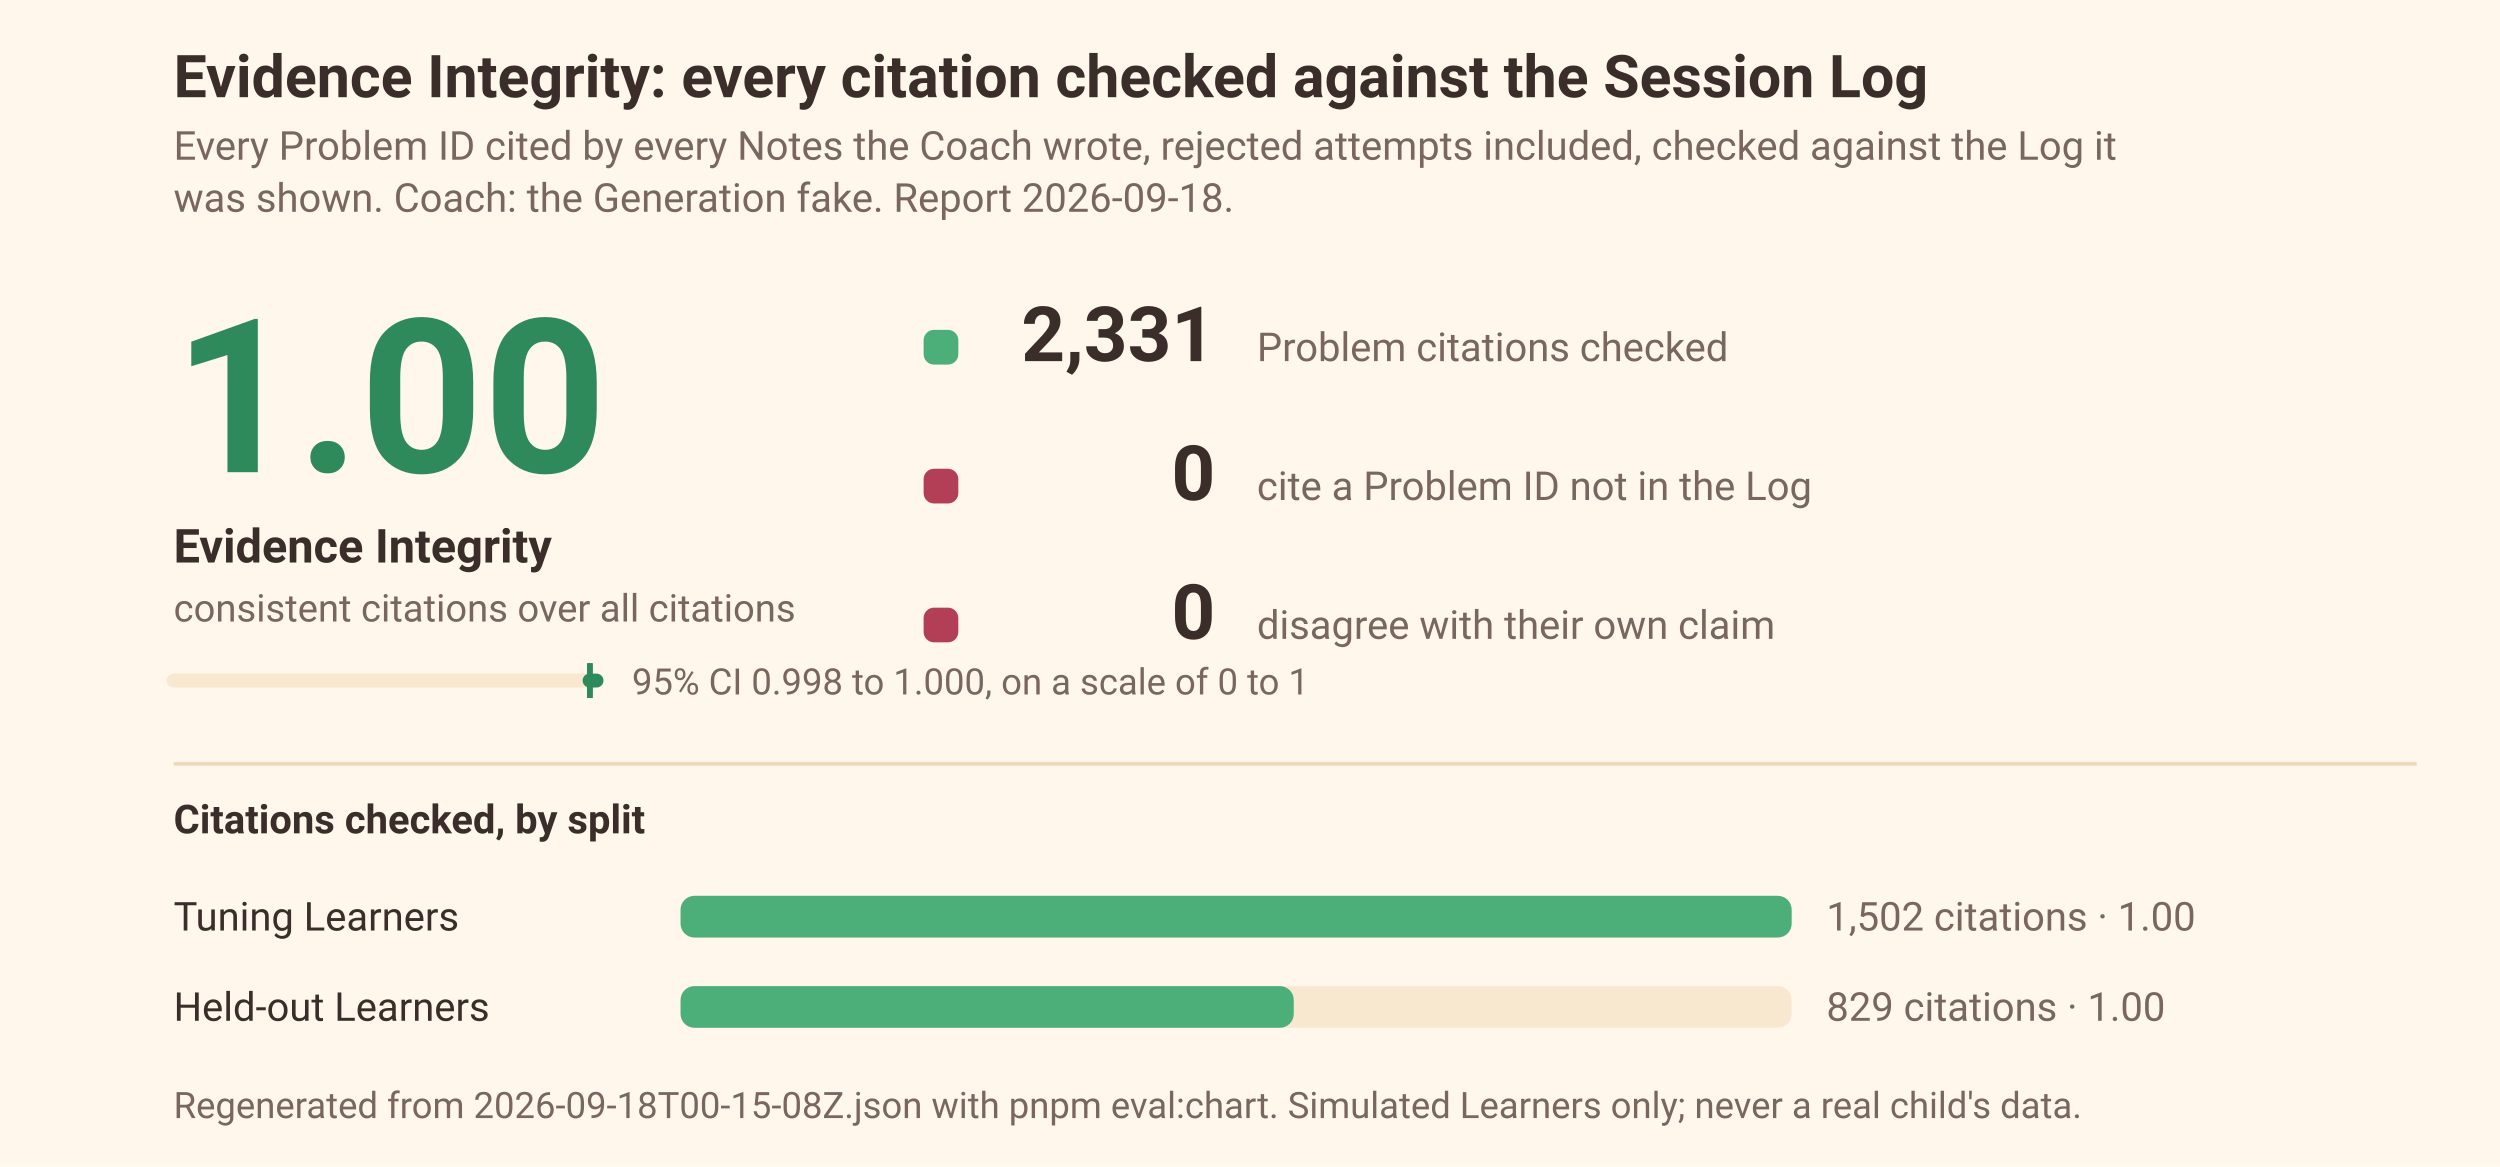
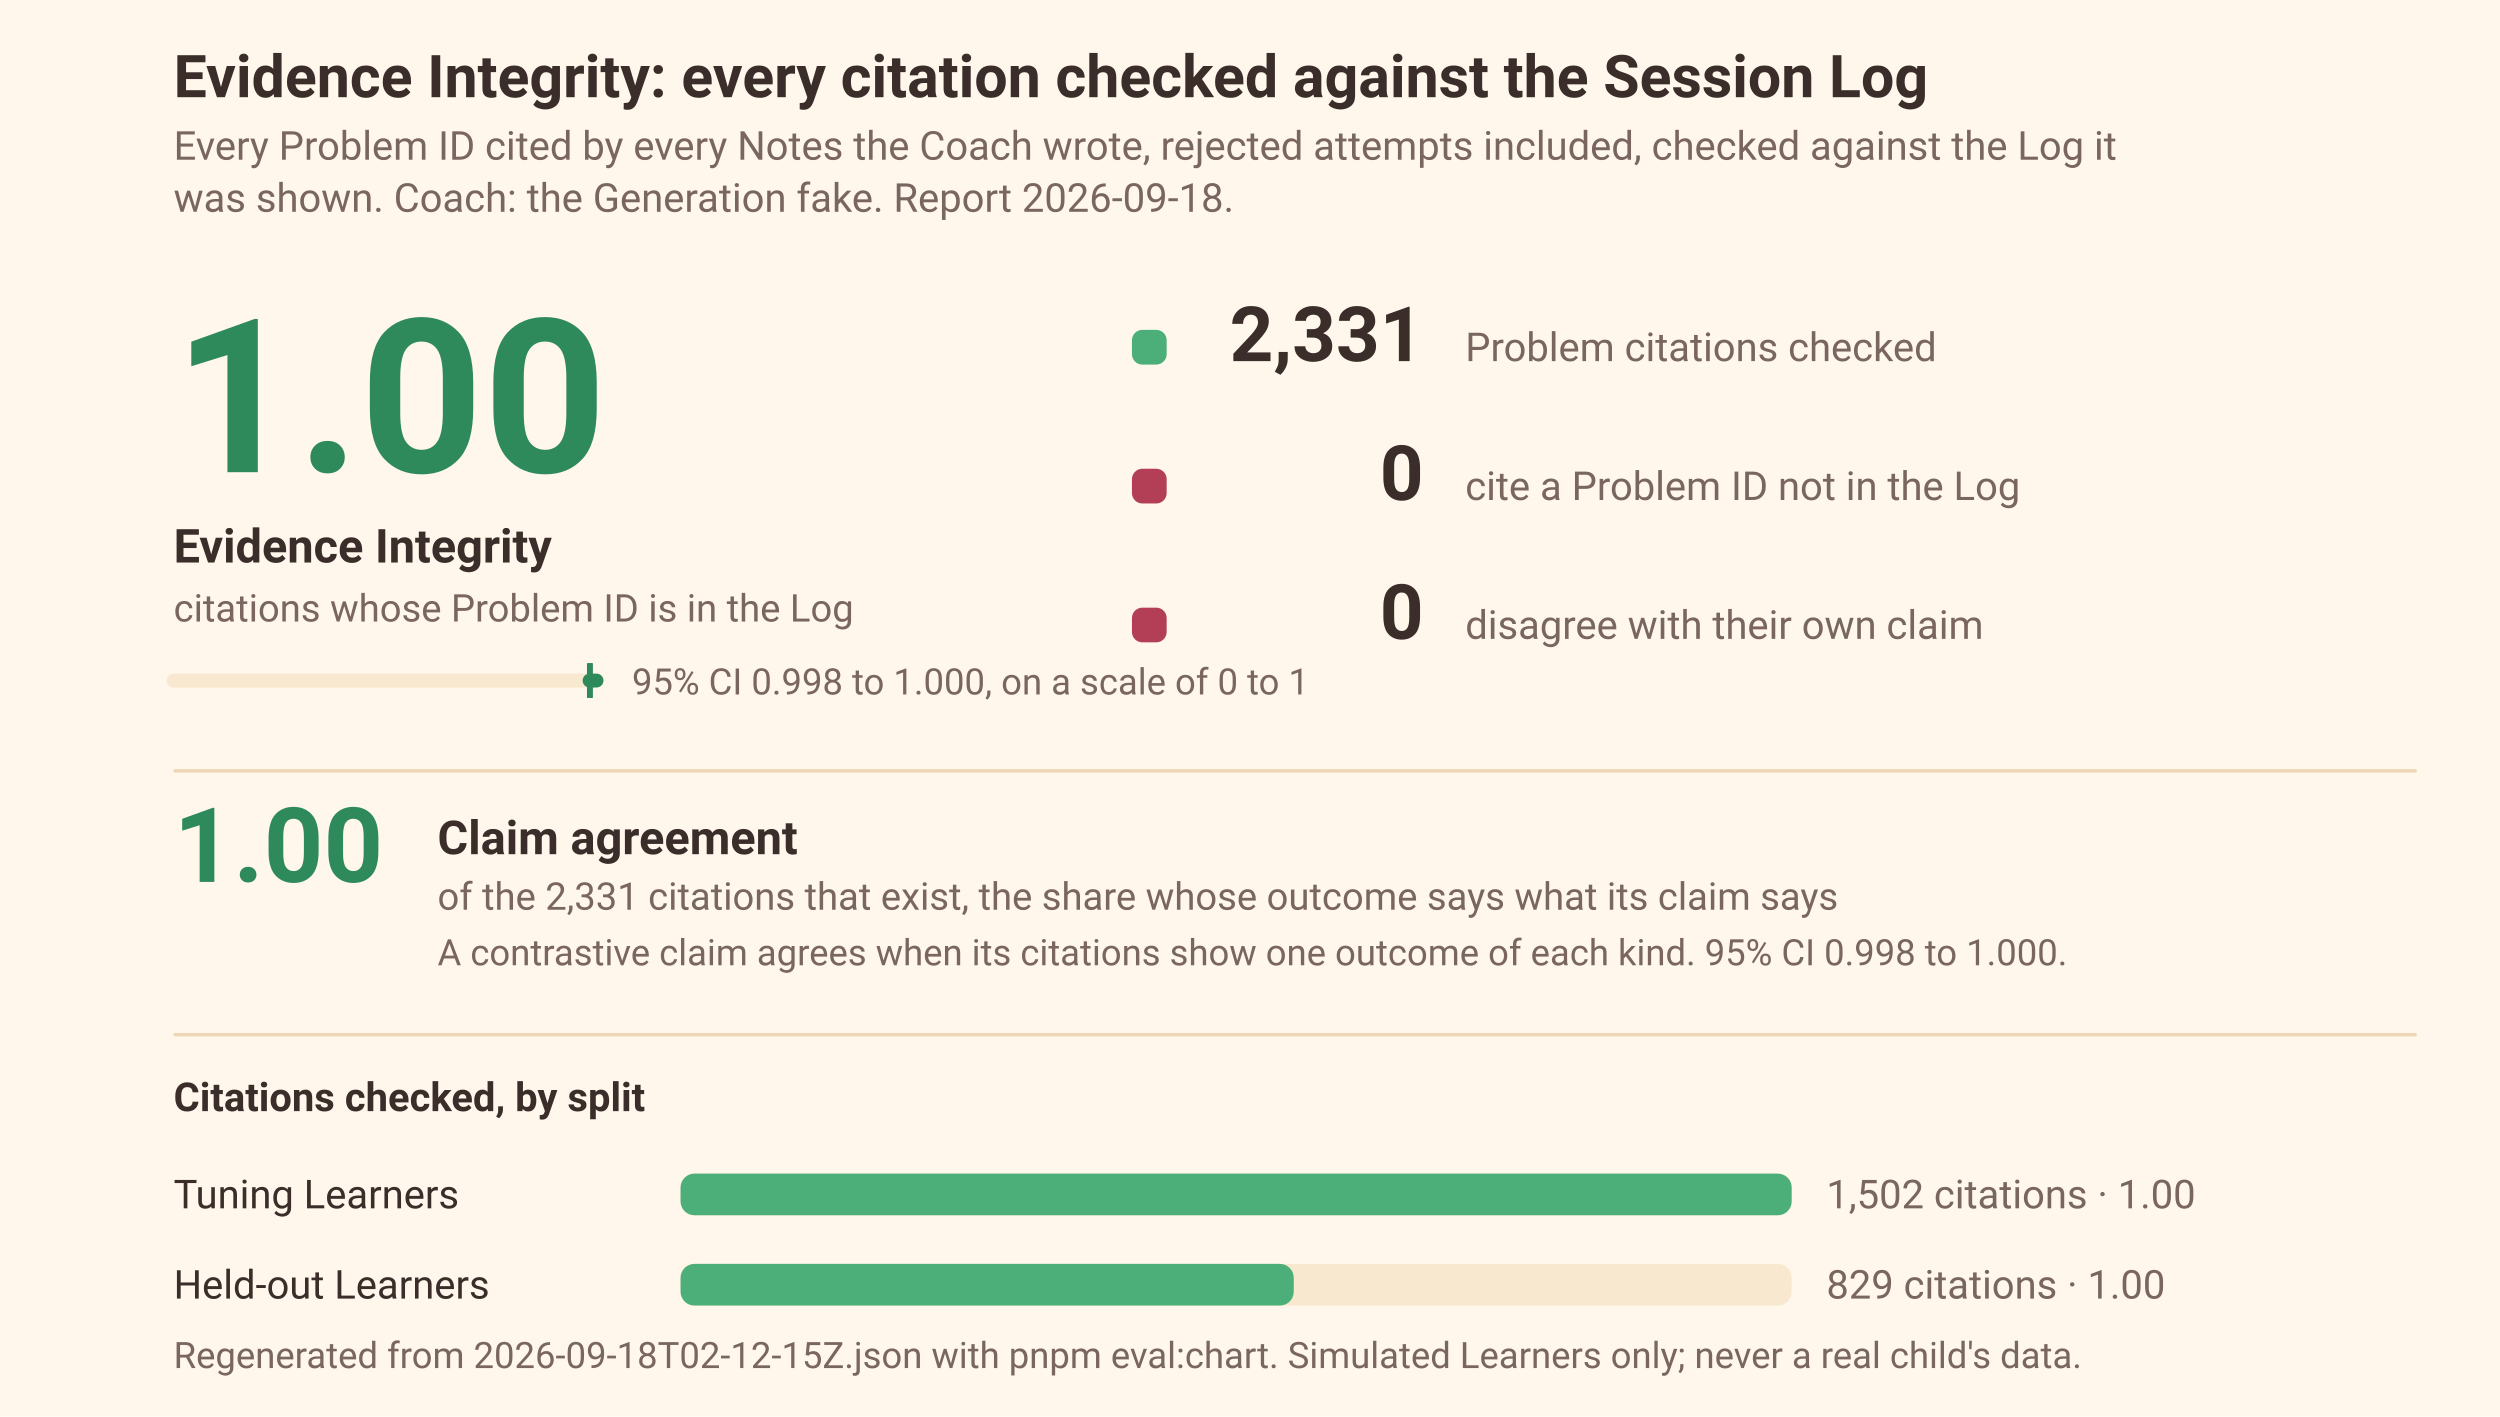
- <svg xmlns="http://www.w3.org/2000/svg" width="720" height="336" viewBox="0 0 720 336" font-family="ui-sans-serif, system-ui, -apple-system, 'Segoe UI', Roboto, sans-serif" role="img" aria-label="Evidence Integrity 1.00 over 2331 Problem citations, with 0 unknown Problem IDs and 0 inconsistent citations">
-   <rect width="720" height="336" fill="#FFF7EC" />
+ <svg xmlns="http://www.w3.org/2000/svg" width="720" height="408" viewBox="0 0 720 408" font-family="ui-sans-serif, system-ui, -apple-system, 'Segoe UI', Roboto, sans-serif" role="img" aria-label="Evidence Integrity 1.00 over 2331 Problem citations, with 0 unknown Problem IDs; claim agreement 1.00 over the 2331 citations that exist, with 0 disagreeing with their claim">
+   <rect width="720" height="408" fill="#FFF7EC" />
  <text x="50" y="28" font-size="17" font-weight="600" fill="#3B2E2A">Evidence Integrity: every citation checked against the Session Log</text>
  <text x="50" y="46" font-size="11.5" fill="#7A6660">Every Problem ID cited by every Notes the Coach wrote, rejected attempts included, checked against the Log it</text>
  <text x="50" y="61" font-size="11.5" fill="#7A6660">was shown. Coach: the Generation fake. Report 2026-09-18.</text>
  <text x="50.0" y="136.0" font-size="62" font-weight="600" fill="#2F8A5B">1.00</text>
  <text x="50.0" y="162.0" font-size="13.5" font-weight="600" fill="#3B2E2A">Evidence Integrity</text>
-   <text x="50.0" y="179.0" font-size="11" fill="#7A6660">consistent citations over all citations</text>
+   <text x="50.0" y="179.0" font-size="11" fill="#7A6660">citations whose Problem ID is in the Log</text>
  <line x1="50.0" x2="170.0" y1="196.0" y2="196.0" stroke="#F8E8CF" stroke-width="4" stroke-linecap="round" />
  <line x1="169.8" x2="171.8" y1="196.0" y2="196.0" stroke="#2F8A5B" stroke-width="4" stroke-linecap="round" />
  <g data-mark="interval">
    <line x1="169.8" x2="170.0" y1="196.0" y2="196.0" stroke="#2F8A5B" stroke-width="1.5" />
    <line x1="169.8" x2="169.8" y1="191.0" y2="201.0" stroke="#2F8A5B" stroke-width="1.5" />
    <line x1="170.0" x2="170.0" y1="191.0" y2="201.0" stroke="#2F8A5B" stroke-width="1.5" />
  </g>
  <text x="182.0" y="200.0" font-size="10.5" fill="#7A6660">95% CI 0.998 to 1.000, on a scale of 0 to 1</text>
-   <rect x="266.0" y="95.0" width="10" height="10" rx="3" fill="#4CAF7A" />
-   <text x="350.0" y="104.0" font-size="22" font-weight="600" text-anchor="end" fill="#3B2E2A">2,331</text>
-   <text x="362.0" y="104.0" font-size="11.5" fill="#7A6660">Problem citations checked</text>
-   <rect x="266.0" y="135.0" width="10" height="10" rx="3" fill="#B23F56" />
-   <text x="350.0" y="144.0" font-size="22" font-weight="600" text-anchor="end" fill="#3B2E2A">0</text>
-   <text x="362.0" y="144.0" font-size="11.5" fill="#7A6660">cite a Problem ID not in the Log</text>
-   <rect x="266.0" y="175.0" width="10" height="10" rx="3" fill="#B23F56" />
-   <text x="350.0" y="184.0" font-size="22" font-weight="600" text-anchor="end" fill="#3B2E2A">0</text>
-   <text x="362.0" y="184.0" font-size="11.5" fill="#7A6660">disagree with their own claim</text>
-   <line x1="50" x2="696" y1="220" y2="220" stroke="#EED7B5" stroke-width="1" />
-   <text x="50.0" y="240.0" font-size="11.5" font-weight="600" fill="#3B2E2A">Citations checked, by split</text>
-   <text x="50.0" y="268.0" font-size="11.5" fill="#3B2E2A">Tuning Learners</text>
-   <rect x="196.0" y="258.0" width="320.0" height="12" rx="4" fill="#F8E8CF" />
-   <rect x="196.0" y="258.0" width="320.0" height="12" rx="4" fill="#4CAF7A" />
-   <text x="526.0" y="268.0" font-size="11.5" fill="#7A6660">1,502 citations · 1.00</text>
-   <text x="50.0" y="294.0" font-size="11.5" fill="#3B2E2A">Held-out Learners</text>
-   <rect x="196.0" y="284.0" width="320.0" height="12" rx="4" fill="#F8E8CF" />
-   <rect x="196.0" y="284.0" width="176.6" height="12" rx="4" fill="#4CAF7A" />
-   <text x="526.0" y="294.0" font-size="11.5" fill="#7A6660">829 citations · 1.00</text>
-   <text x="50" y="322" font-size="10.5" fill="#7A6660">Regenerated from 2026-09-18T00-15-08Z.json with pnpm eval:chart. Simulated Learners only; never a real child's data.</text>
+   <rect x="326.0" y="95.0" width="10" height="10" rx="3" fill="#4CAF7A" />
+   <text x="410.0" y="104.0" font-size="22" font-weight="600" text-anchor="end" fill="#3B2E2A">2,331</text>
+   <text x="422.0" y="104.0" font-size="11.5" fill="#7A6660">Problem citations checked</text>
+   <rect x="326.0" y="135.0" width="10" height="10" rx="3" fill="#B23F56" />
+   <text x="410.0" y="144.0" font-size="22" font-weight="600" text-anchor="end" fill="#3B2E2A">0</text>
+   <text x="422.0" y="144.0" font-size="11.5" fill="#7A6660">cite a Problem ID not in the Log</text>
+   <rect x="326.0" y="175.0" width="10" height="10" rx="3" fill="#B23F56" />
+   <text x="410.0" y="184.0" font-size="22" font-weight="600" text-anchor="end" fill="#3B2E2A">0</text>
+   <text x="422.0" y="184.0" font-size="11.5" fill="#7A6660">disagree with their own claim</text>
+   <line x1="50" x2="696" y1="222" y2="222" stroke="#EED7B5" stroke-width="1" />
+   <text x="50.0" y="254.0" font-size="30" font-weight="600" fill="#2F8A5B">1.00</text>
+   <text x="126.0" y="246.0" font-size="13.5" font-weight="600" fill="#3B2E2A">Claim agreement</text>
+   <text x="126.0" y="262.0" font-size="11" fill="#7A6660">of the 2,331 citations that exist, the share whose outcome says what its claim says</text>
+   <text x="126.0" y="278.0" font-size="10.5" fill="#7A6660">A contrastive claim agrees when its citations show one outcome of each kind. 95% CI 0.998 to 1.000.</text>
+   <line x1="50" x2="696" y1="298" y2="298" stroke="#EED7B5" stroke-width="1" />
+   <text x="50.0" y="320.0" font-size="11.5" font-weight="600" fill="#3B2E2A">Citations checked, by split</text>
+   <text x="50.0" y="348.0" font-size="11.5" fill="#3B2E2A">Tuning Learners</text>
+   <rect x="196.0" y="338.0" width="320.0" height="12" rx="4" fill="#F8E8CF" />
+   <rect x="196.0" y="338.0" width="320.0" height="12" rx="4" fill="#4CAF7A" />
+   <text x="526.0" y="348.0" font-size="11.5" fill="#7A6660">1,502 citations · 1.00</text>
+   <text x="50.0" y="374.0" font-size="11.5" fill="#3B2E2A">Held-out Learners</text>
+   <rect x="196.0" y="364.0" width="320.0" height="12" rx="4" fill="#F8E8CF" />
+   <rect x="196.0" y="364.0" width="176.6" height="12" rx="4" fill="#4CAF7A" />
+   <text x="526.0" y="374.0" font-size="11.5" fill="#7A6660">829 citations · 1.00</text>
+   <text x="50" y="394" font-size="10.5" fill="#7A6660">Regenerated from 2026-09-18T02-12-15Z.json with pnpm eval:chart. Simulated Learners only; never a real child's data.</text>
</svg>
